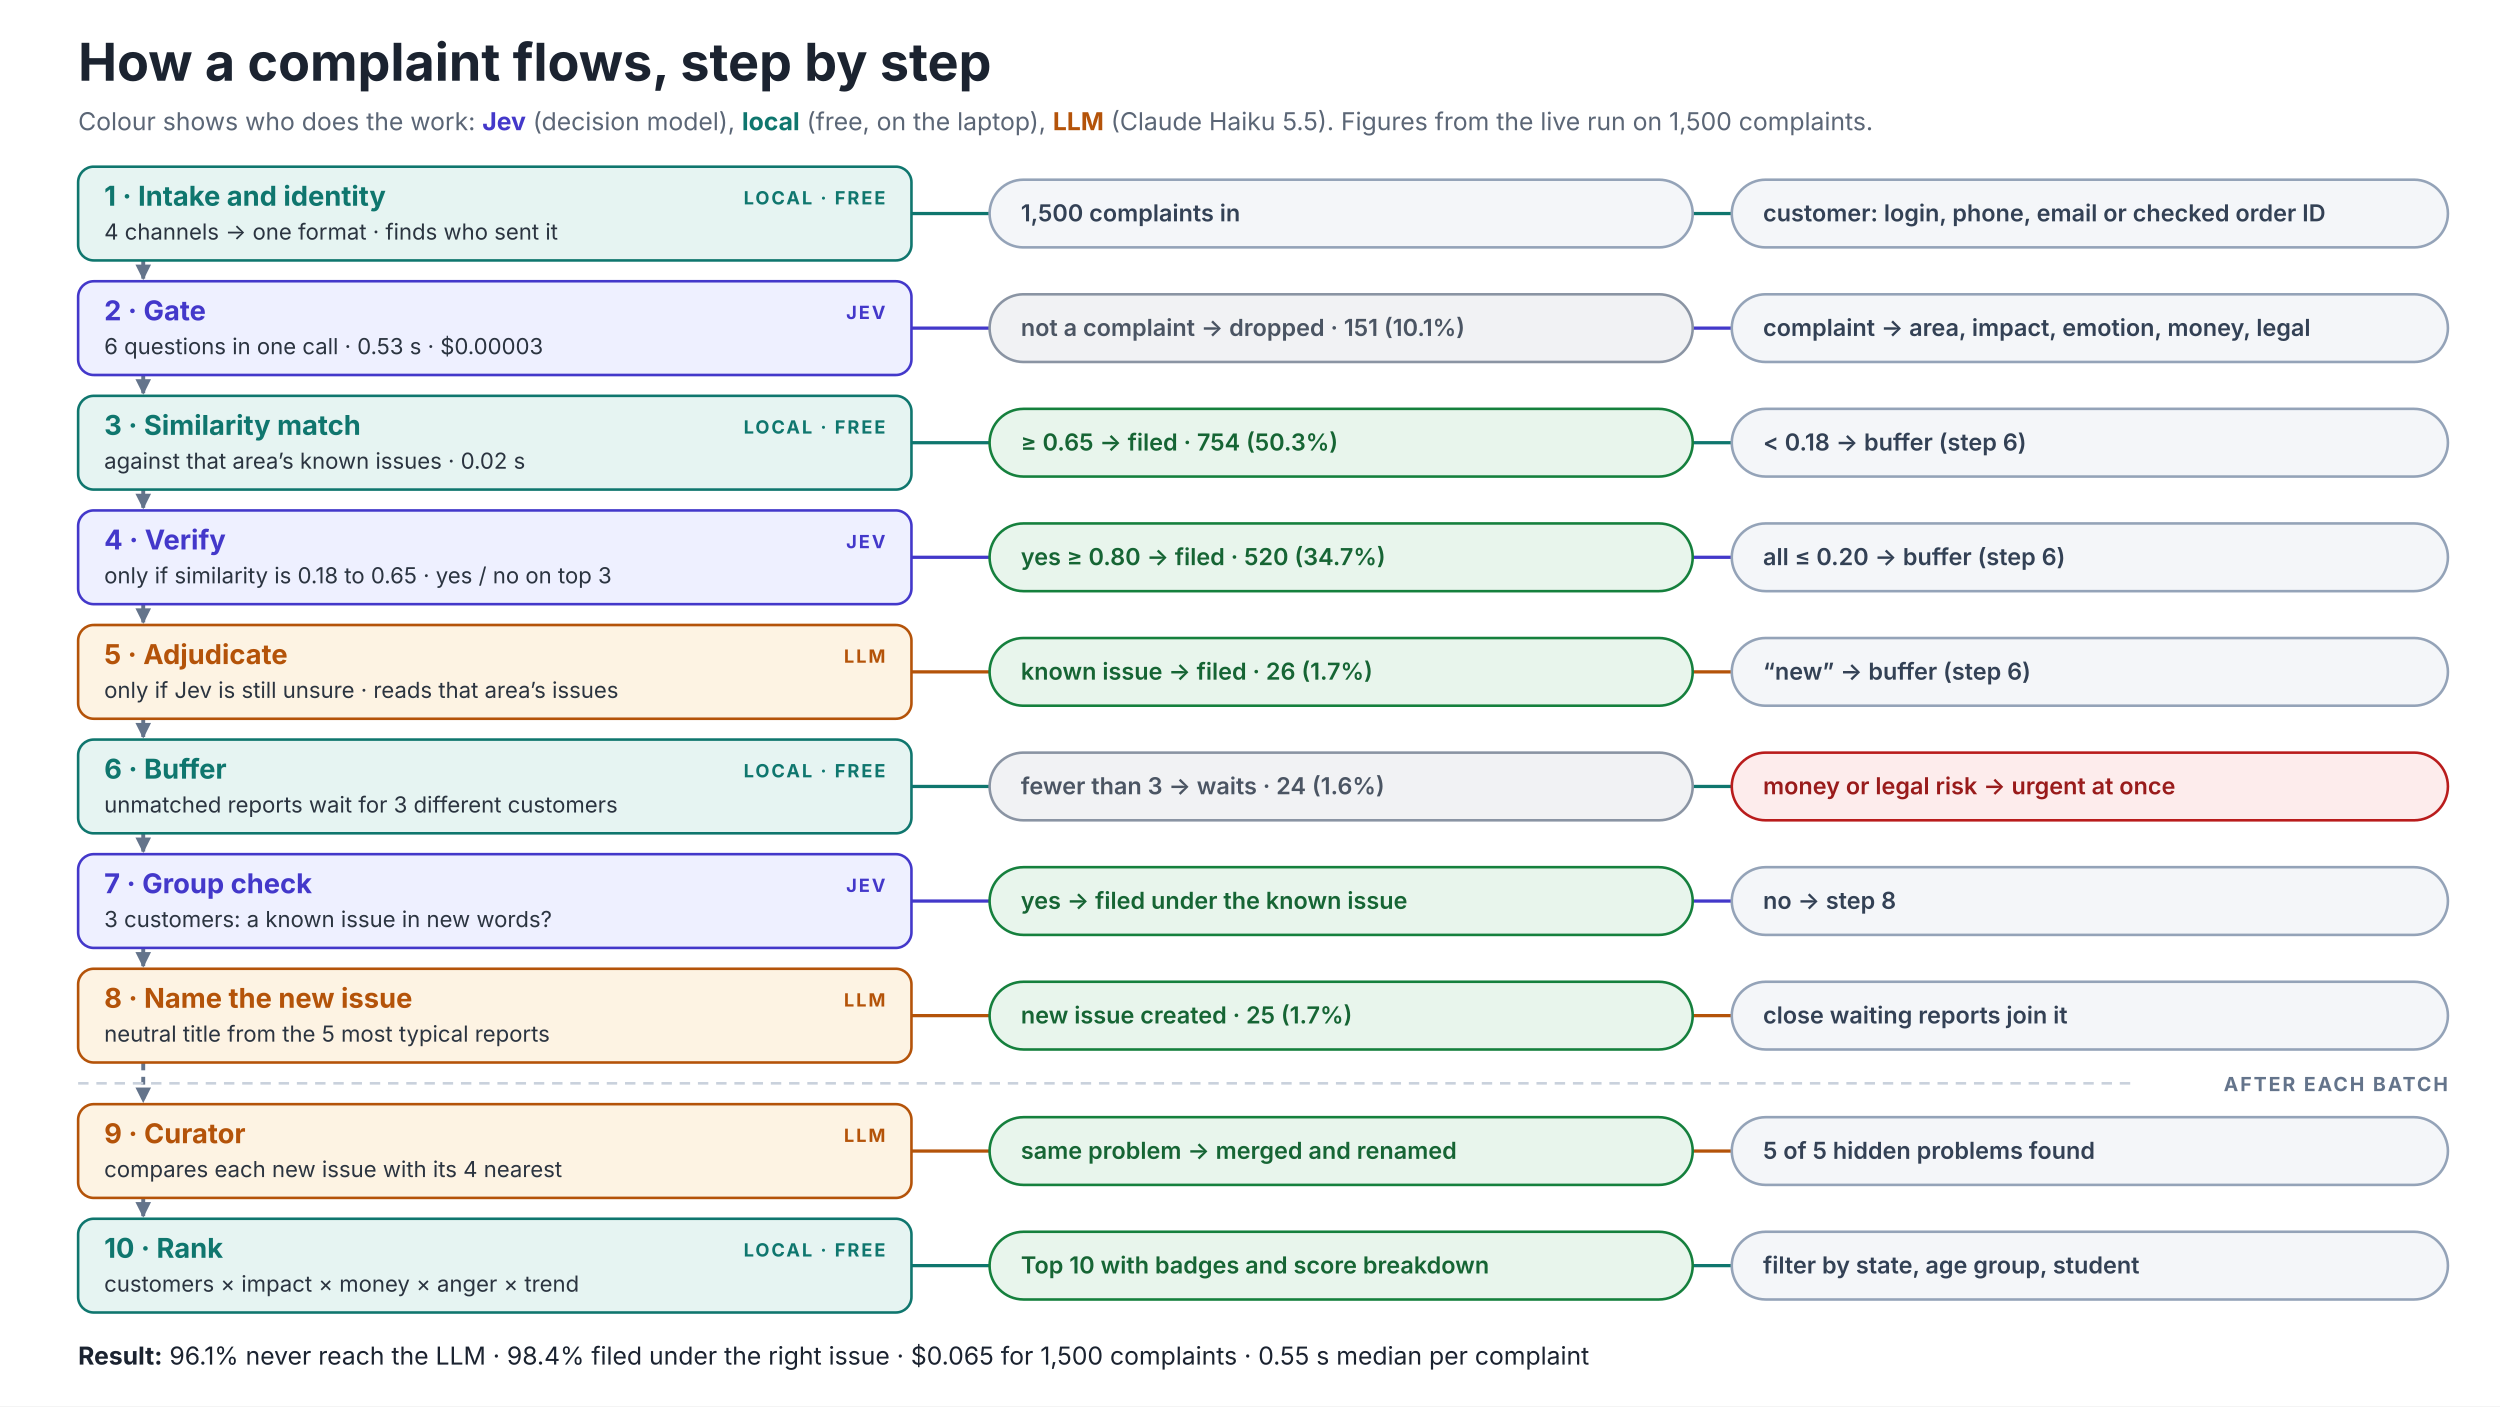
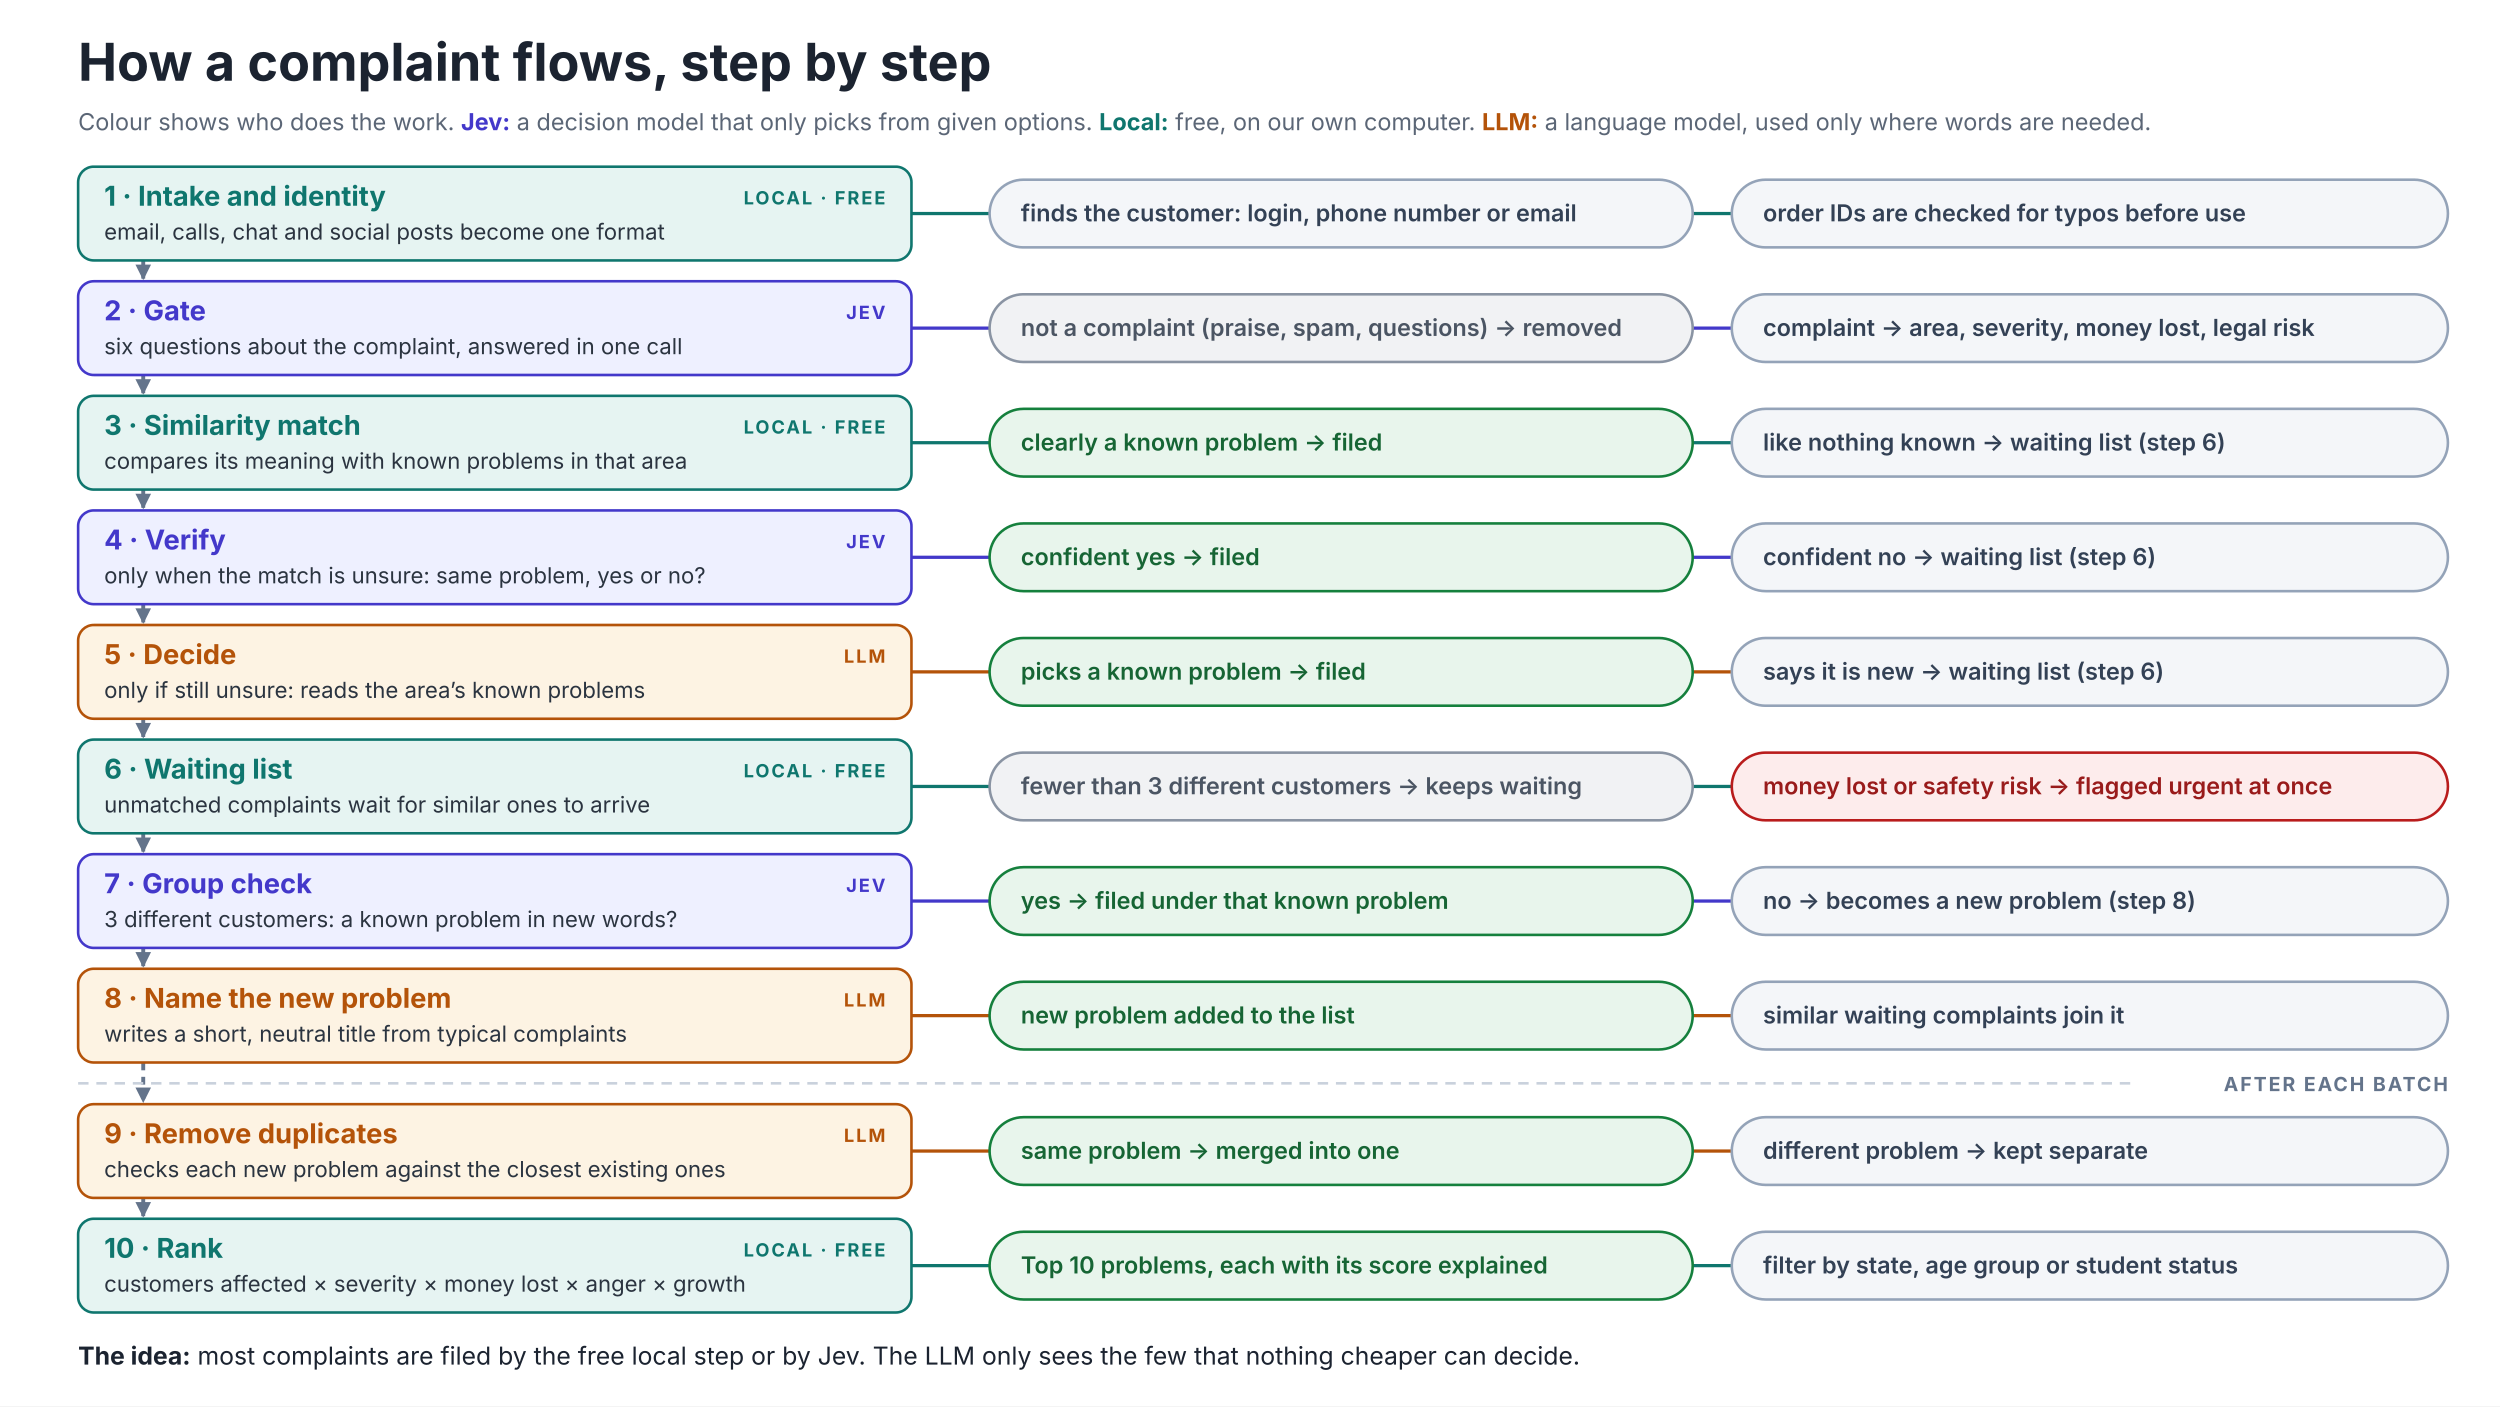
<svg xmlns="http://www.w3.org/2000/svg" width="1920" height="1080" viewBox="0 0 1920 1080" font-family="Segoe UI, Inter, Arial, sans-serif">
  <defs>
    <marker id="ah" viewBox="0 0 10 10" refX="9" refY="5" markerUnits="userSpaceOnUse" markerWidth="12" markerHeight="12" orient="auto">
      <path d="M0,0 L10,5 L0,10 z" fill="#64748B" />
    </marker>
  </defs>
  <rect width="1920" height="1080" fill="#FFFFFF" />
  <text x="60" y="62" font-size="40" font-weight="700" fill="#1B2330">How a complaint flows, step by step</text>
-   <text x="60" y="100" font-size="19" fill="#5B6676">Colour shows who does the work: <tspan fill="#4338CA" font-weight="700">Jev</tspan> (decision model), <tspan fill="#0F766E" font-weight="700">local</tspan> (free, on the laptop), <tspan fill="#B45309" font-weight="700">LLM</tspan> (Claude Haiku 5.5). Figures from the live run on 1,500 complaints.</text>
+   <text x="60" y="100" font-size="18" fill="#5B6676">Colour shows who does the work. <tspan fill="#4338CA" font-weight="700">Jev:</tspan> a decision model that only picks from given options. <tspan fill="#0F766E" font-weight="700">Local:</tspan> free, on our own computer. <tspan fill="#B45309" font-weight="700">LLM:</tspan> a language model, used only where words are needed.</text>
  <line x1="110" y1="200" x2="110" y2="214" stroke="#64748B" stroke-width="3" marker-end="url(#ah)" />
  <line x1="700" y1="164" x2="1330" y2="164" stroke="#0F766E" stroke-width="2.5" />
  <rect x="60" y="128" width="640" height="72" rx="12" fill="#E6F4F2" stroke="#0F766E" stroke-width="2" />
  <text x="80" y="158" font-size="21" font-weight="700" fill="#0F766E">1 · Intake and identity</text>
  <text x="680" y="157" font-size="14" font-weight="700" letter-spacing="1.5" fill="#0F766E" text-anchor="end">LOCAL · FREE</text>
-   <text x="80" y="184" font-size="17" fill="#2B3440">4 channels → one format · finds who sent it</text>
+   <text x="80" y="184" font-size="17" fill="#2B3440">email, calls, chat and social posts become one format</text>
  <rect x="760" y="138" width="540" height="52" rx="26" fill="#F4F6F9" stroke="#94A3B8" stroke-width="2" />
-   <text x="784" y="170" font-size="18" font-weight="600" fill="#334155">1,500 complaints in</text>
+   <text x="784" y="170" font-size="18" font-weight="600" fill="#334155">finds the customer: login, phone number or email</text>
  <rect x="1330" y="138" width="550" height="52" rx="26" fill="#F4F6F9" stroke="#94A3B8" stroke-width="2" />
-   <text x="1354" y="170" font-size="18" font-weight="600" fill="#334155">customer: login, phone, email or checked order ID</text>
+   <text x="1354" y="170" font-size="18" font-weight="600" fill="#334155">order IDs are checked for typos before use</text>
  <line x1="110" y1="288" x2="110" y2="302" stroke="#64748B" stroke-width="3" marker-end="url(#ah)" />
  <line x1="700" y1="252" x2="1330" y2="252" stroke="#4338CA" stroke-width="2.5" />
  <rect x="60" y="216" width="640" height="72" rx="12" fill="#EEF0FF" stroke="#4338CA" stroke-width="2" />
  <text x="80" y="246" font-size="21" font-weight="700" fill="#4338CA">2 · Gate</text>
  <text x="680" y="245" font-size="14" font-weight="700" letter-spacing="1.5" fill="#4338CA" text-anchor="end">JEV</text>
-   <text x="80" y="272" font-size="17" fill="#2B3440">6 questions in one call · 0.53 s · $0.00003</text>
+   <text x="80" y="272" font-size="17" fill="#2B3440">six questions about the complaint, answered in one call</text>
  <rect x="760" y="226" width="540" height="52" rx="26" fill="#F1F2F4" stroke="#8A94A3" stroke-width="2" />
-   <text x="784" y="258" font-size="18" font-weight="600" fill="#4B5563">not a complaint → dropped · 151 (10.1%)</text>
+   <text x="784" y="258" font-size="18" font-weight="600" fill="#4B5563">not a complaint (praise, spam, questions) → removed</text>
  <rect x="1330" y="226" width="550" height="52" rx="26" fill="#F4F6F9" stroke="#94A3B8" stroke-width="2" />
-   <text x="1354" y="258" font-size="18" font-weight="600" fill="#334155">complaint → area, impact, emotion, money, legal</text>
+   <text x="1354" y="258" font-size="18" font-weight="600" fill="#334155">complaint → area, severity, money lost, legal risk</text>
  <line x1="110" y1="376" x2="110" y2="390" stroke="#64748B" stroke-width="3" marker-end="url(#ah)" />
  <line x1="700" y1="340" x2="1330" y2="340" stroke="#0F766E" stroke-width="2.5" />
  <rect x="60" y="304" width="640" height="72" rx="12" fill="#E6F4F2" stroke="#0F766E" stroke-width="2" />
  <text x="80" y="334" font-size="21" font-weight="700" fill="#0F766E">3 · Similarity match</text>
  <text x="680" y="333" font-size="14" font-weight="700" letter-spacing="1.5" fill="#0F766E" text-anchor="end">LOCAL · FREE</text>
-   <text x="80" y="360" font-size="17" fill="#2B3440">against that area’s known issues · 0.02 s</text>
+   <text x="80" y="360" font-size="17" fill="#2B3440">compares its meaning with known problems in that area</text>
  <rect x="760" y="314" width="540" height="52" rx="26" fill="#E8F5EC" stroke="#15803D" stroke-width="2" />
-   <text x="784" y="346" font-size="18" font-weight="600" fill="#166534">≥ 0.65 → filed · 754 (50.3%)</text>
+   <text x="784" y="346" font-size="18" font-weight="600" fill="#166534">clearly a known problem → filed</text>
  <rect x="1330" y="314" width="550" height="52" rx="26" fill="#F4F6F9" stroke="#94A3B8" stroke-width="2" />
-   <text x="1354" y="346" font-size="18" font-weight="600" fill="#334155">&lt; 0.18 → buffer (step 6)</text>
+   <text x="1354" y="346" font-size="18" font-weight="600" fill="#334155">like nothing known → waiting list (step 6)</text>
  <line x1="110" y1="464" x2="110" y2="478" stroke="#64748B" stroke-width="3" marker-end="url(#ah)" />
  <line x1="700" y1="428" x2="1330" y2="428" stroke="#4338CA" stroke-width="2.5" />
  <rect x="60" y="392" width="640" height="72" rx="12" fill="#EEF0FF" stroke="#4338CA" stroke-width="2" />
  <text x="80" y="422" font-size="21" font-weight="700" fill="#4338CA">4 · Verify</text>
  <text x="680" y="421" font-size="14" font-weight="700" letter-spacing="1.5" fill="#4338CA" text-anchor="end">JEV</text>
-   <text x="80" y="448" font-size="17" fill="#2B3440">only if similarity is 0.18 to 0.65 · yes / no on top 3</text>
+   <text x="80" y="448" font-size="17" fill="#2B3440">only when the match is unsure: same problem, yes or no?</text>
  <rect x="760" y="402" width="540" height="52" rx="26" fill="#E8F5EC" stroke="#15803D" stroke-width="2" />
-   <text x="784" y="434" font-size="18" font-weight="600" fill="#166534">yes ≥ 0.80 → filed · 520 (34.7%)</text>
+   <text x="784" y="434" font-size="18" font-weight="600" fill="#166534">confident yes → filed</text>
  <rect x="1330" y="402" width="550" height="52" rx="26" fill="#F4F6F9" stroke="#94A3B8" stroke-width="2" />
-   <text x="1354" y="434" font-size="18" font-weight="600" fill="#334155">all ≤ 0.20 → buffer (step 6)</text>
+   <text x="1354" y="434" font-size="18" font-weight="600" fill="#334155">confident no → waiting list (step 6)</text>
  <line x1="110" y1="552" x2="110" y2="566" stroke="#64748B" stroke-width="3" marker-end="url(#ah)" />
  <line x1="700" y1="516" x2="1330" y2="516" stroke="#B45309" stroke-width="2.5" />
  <rect x="60" y="480" width="640" height="72" rx="12" fill="#FDF3E3" stroke="#B45309" stroke-width="2" />
-   <text x="80" y="510" font-size="21" font-weight="700" fill="#B45309">5 · Adjudicate</text>
+   <text x="80" y="510" font-size="21" font-weight="700" fill="#B45309">5 · Decide</text>
  <text x="680" y="509" font-size="14" font-weight="700" letter-spacing="1.5" fill="#B45309" text-anchor="end">LLM</text>
-   <text x="80" y="536" font-size="17" fill="#2B3440">only if Jev is still unsure · reads that area’s issues</text>
+   <text x="80" y="536" font-size="17" fill="#2B3440">only if still unsure: reads the area’s known problems</text>
  <rect x="760" y="490" width="540" height="52" rx="26" fill="#E8F5EC" stroke="#15803D" stroke-width="2" />
-   <text x="784" y="522" font-size="18" font-weight="600" fill="#166534">known issue → filed · 26 (1.7%)</text>
+   <text x="784" y="522" font-size="18" font-weight="600" fill="#166534">picks a known problem → filed</text>
  <rect x="1330" y="490" width="550" height="52" rx="26" fill="#F4F6F9" stroke="#94A3B8" stroke-width="2" />
-   <text x="1354" y="522" font-size="18" font-weight="600" fill="#334155">“new” → buffer (step 6)</text>
+   <text x="1354" y="522" font-size="18" font-weight="600" fill="#334155">says it is new → waiting list (step 6)</text>
  <line x1="110" y1="640" x2="110" y2="654" stroke="#64748B" stroke-width="3" marker-end="url(#ah)" />
  <line x1="700" y1="604" x2="1330" y2="604" stroke="#0F766E" stroke-width="2.5" />
  <rect x="60" y="568" width="640" height="72" rx="12" fill="#E6F4F2" stroke="#0F766E" stroke-width="2" />
-   <text x="80" y="598" font-size="21" font-weight="700" fill="#0F766E">6 · Buffer</text>
+   <text x="80" y="598" font-size="21" font-weight="700" fill="#0F766E">6 · Waiting list</text>
  <text x="680" y="597" font-size="14" font-weight="700" letter-spacing="1.5" fill="#0F766E" text-anchor="end">LOCAL · FREE</text>
-   <text x="80" y="624" font-size="17" fill="#2B3440">unmatched reports wait for 3 different customers</text>
+   <text x="80" y="624" font-size="17" fill="#2B3440">unmatched complaints wait for similar ones to arrive</text>
  <rect x="760" y="578" width="540" height="52" rx="26" fill="#F1F2F4" stroke="#8A94A3" stroke-width="2" />
-   <text x="784" y="610" font-size="18" font-weight="600" fill="#4B5563">fewer than 3 → waits · 24 (1.6%)</text>
+   <text x="784" y="610" font-size="18" font-weight="600" fill="#4B5563">fewer than 3 different customers → keeps waiting</text>
  <rect x="1330" y="578" width="550" height="52" rx="26" fill="#FDECEC" stroke="#B91C1C" stroke-width="2" />
-   <text x="1354" y="610" font-size="18" font-weight="600" fill="#991B1B">money or legal risk → urgent at once</text>
+   <text x="1354" y="610" font-size="18" font-weight="600" fill="#991B1B">money lost or safety risk → flagged urgent at once</text>
  <line x1="110" y1="728" x2="110" y2="742" stroke="#64748B" stroke-width="3" marker-end="url(#ah)" />
  <line x1="700" y1="692" x2="1330" y2="692" stroke="#4338CA" stroke-width="2.5" />
  <rect x="60" y="656" width="640" height="72" rx="12" fill="#EEF0FF" stroke="#4338CA" stroke-width="2" />
  <text x="80" y="686" font-size="21" font-weight="700" fill="#4338CA">7 · Group check</text>
  <text x="680" y="685" font-size="14" font-weight="700" letter-spacing="1.5" fill="#4338CA" text-anchor="end">JEV</text>
-   <text x="80" y="712" font-size="17" fill="#2B3440">3 customers: a known issue in new words?</text>
+   <text x="80" y="712" font-size="17" fill="#2B3440">3 different customers: a known problem in new words?</text>
  <rect x="760" y="666" width="540" height="52" rx="26" fill="#E8F5EC" stroke="#15803D" stroke-width="2" />
-   <text x="784" y="698" font-size="18" font-weight="600" fill="#166534">yes → filed under the known issue</text>
+   <text x="784" y="698" font-size="18" font-weight="600" fill="#166534">yes → filed under that known problem</text>
  <rect x="1330" y="666" width="550" height="52" rx="26" fill="#F4F6F9" stroke="#94A3B8" stroke-width="2" />
-   <text x="1354" y="698" font-size="18" font-weight="600" fill="#334155">no → step 8</text>
+   <text x="1354" y="698" font-size="18" font-weight="600" fill="#334155">no → becomes a new problem (step 8)</text>
  <line x1="110" y1="816" x2="110" y2="846" stroke="#64748B" stroke-width="3" stroke-dasharray="6 5" marker-end="url(#ah)" />
  <line x1="700" y1="780" x2="1330" y2="780" stroke="#B45309" stroke-width="2.5" />
  <rect x="60" y="744" width="640" height="72" rx="12" fill="#FDF3E3" stroke="#B45309" stroke-width="2" />
-   <text x="80" y="774" font-size="21" font-weight="700" fill="#B45309">8 · Name the new issue</text>
+   <text x="80" y="774" font-size="21" font-weight="700" fill="#B45309">8 · Name the new problem</text>
  <text x="680" y="773" font-size="14" font-weight="700" letter-spacing="1.5" fill="#B45309" text-anchor="end">LLM</text>
-   <text x="80" y="800" font-size="17" fill="#2B3440">neutral title from the 5 most typical reports</text>
+   <text x="80" y="800" font-size="17" fill="#2B3440">writes a short, neutral title from typical complaints</text>
  <rect x="760" y="754" width="540" height="52" rx="26" fill="#E8F5EC" stroke="#15803D" stroke-width="2" />
-   <text x="784" y="786" font-size="18" font-weight="600" fill="#166534">new issue created · 25 (1.7%)</text>
+   <text x="784" y="786" font-size="18" font-weight="600" fill="#166534">new problem added to the list</text>
  <rect x="1330" y="754" width="550" height="52" rx="26" fill="#F4F6F9" stroke="#94A3B8" stroke-width="2" />
-   <text x="1354" y="786" font-size="18" font-weight="600" fill="#334155">close waiting reports join it</text>
+   <text x="1354" y="786" font-size="18" font-weight="600" fill="#334155">similar waiting complaints join it</text>
  <line x1="110" y1="920" x2="110" y2="934" stroke="#64748B" stroke-width="3" marker-end="url(#ah)" />
  <line x1="700" y1="884" x2="1330" y2="884" stroke="#B45309" stroke-width="2.5" />
  <rect x="60" y="848" width="640" height="72" rx="12" fill="#FDF3E3" stroke="#B45309" stroke-width="2" />
-   <text x="80" y="878" font-size="21" font-weight="700" fill="#B45309">9 · Curator</text>
+   <text x="80" y="878" font-size="21" font-weight="700" fill="#B45309">9 · Remove duplicates</text>
  <text x="680" y="877" font-size="14" font-weight="700" letter-spacing="1.5" fill="#B45309" text-anchor="end">LLM</text>
-   <text x="80" y="904" font-size="17" fill="#2B3440">compares each new issue with its 4 nearest</text>
+   <text x="80" y="904" font-size="17" fill="#2B3440">checks each new problem against the closest existing ones</text>
  <rect x="760" y="858" width="540" height="52" rx="26" fill="#E8F5EC" stroke="#15803D" stroke-width="2" />
-   <text x="784" y="890" font-size="18" font-weight="600" fill="#166534">same problem → merged and renamed</text>
+   <text x="784" y="890" font-size="18" font-weight="600" fill="#166534">same problem → merged into one</text>
  <rect x="1330" y="858" width="550" height="52" rx="26" fill="#F4F6F9" stroke="#94A3B8" stroke-width="2" />
-   <text x="1354" y="890" font-size="18" font-weight="600" fill="#334155">5 of 5 hidden problems found</text>
+   <text x="1354" y="890" font-size="18" font-weight="600" fill="#334155">different problem → kept separate</text>
  <line x1="700" y1="972" x2="1330" y2="972" stroke="#0F766E" stroke-width="2.5" />
  <rect x="60" y="936" width="640" height="72" rx="12" fill="#E6F4F2" stroke="#0F766E" stroke-width="2" />
  <text x="80" y="966" font-size="21" font-weight="700" fill="#0F766E">10 · Rank</text>
  <text x="680" y="965" font-size="14" font-weight="700" letter-spacing="1.5" fill="#0F766E" text-anchor="end">LOCAL · FREE</text>
-   <text x="80" y="992" font-size="17" fill="#2B3440">customers × impact × money × anger × trend</text>
+   <text x="80" y="992" font-size="17" fill="#2B3440">customers affected × severity × money lost × anger × growth</text>
  <rect x="760" y="946" width="540" height="52" rx="26" fill="#E8F5EC" stroke="#15803D" stroke-width="2" />
-   <text x="784" y="978" font-size="18" font-weight="600" fill="#166534">Top 10 with badges and score breakdown</text>
+   <text x="784" y="978" font-size="18" font-weight="600" fill="#166534">Top 10 problems, each with its score explained</text>
  <rect x="1330" y="946" width="550" height="52" rx="26" fill="#F4F6F9" stroke="#94A3B8" stroke-width="2" />
-   <text x="1354" y="978" font-size="18" font-weight="600" fill="#334155">filter by state, age group, student</text>
+   <text x="1354" y="978" font-size="18" font-weight="600" fill="#334155">filter by state, age group or student status</text>
  <line x1="60" y1="832" x2="1880" y2="832" stroke="#C9D1DC" stroke-width="2" stroke-dasharray="8 6" />
  <rect x="1640" y="820" width="240" height="24" fill="#FFFFFF" />
  <text x="1880" y="838" font-size="15" font-weight="700" letter-spacing="1.5" fill="#64748B" text-anchor="end">AFTER EACH BATCH</text>
  <text x="60" y="1048" font-size="19" fill="#1B2330">
-     <tspan font-weight="700">Result:</tspan> 96.1% never reach the LLM · 98.4% filed under the right issue · $0.065 for 1,500 complaints · 0.55 s median per complaint</text>
+     <tspan font-weight="700">The idea:</tspan> most complaints are filed by the free local step or by Jev. The LLM only sees the few that nothing cheaper can decide.</text>
</svg>
